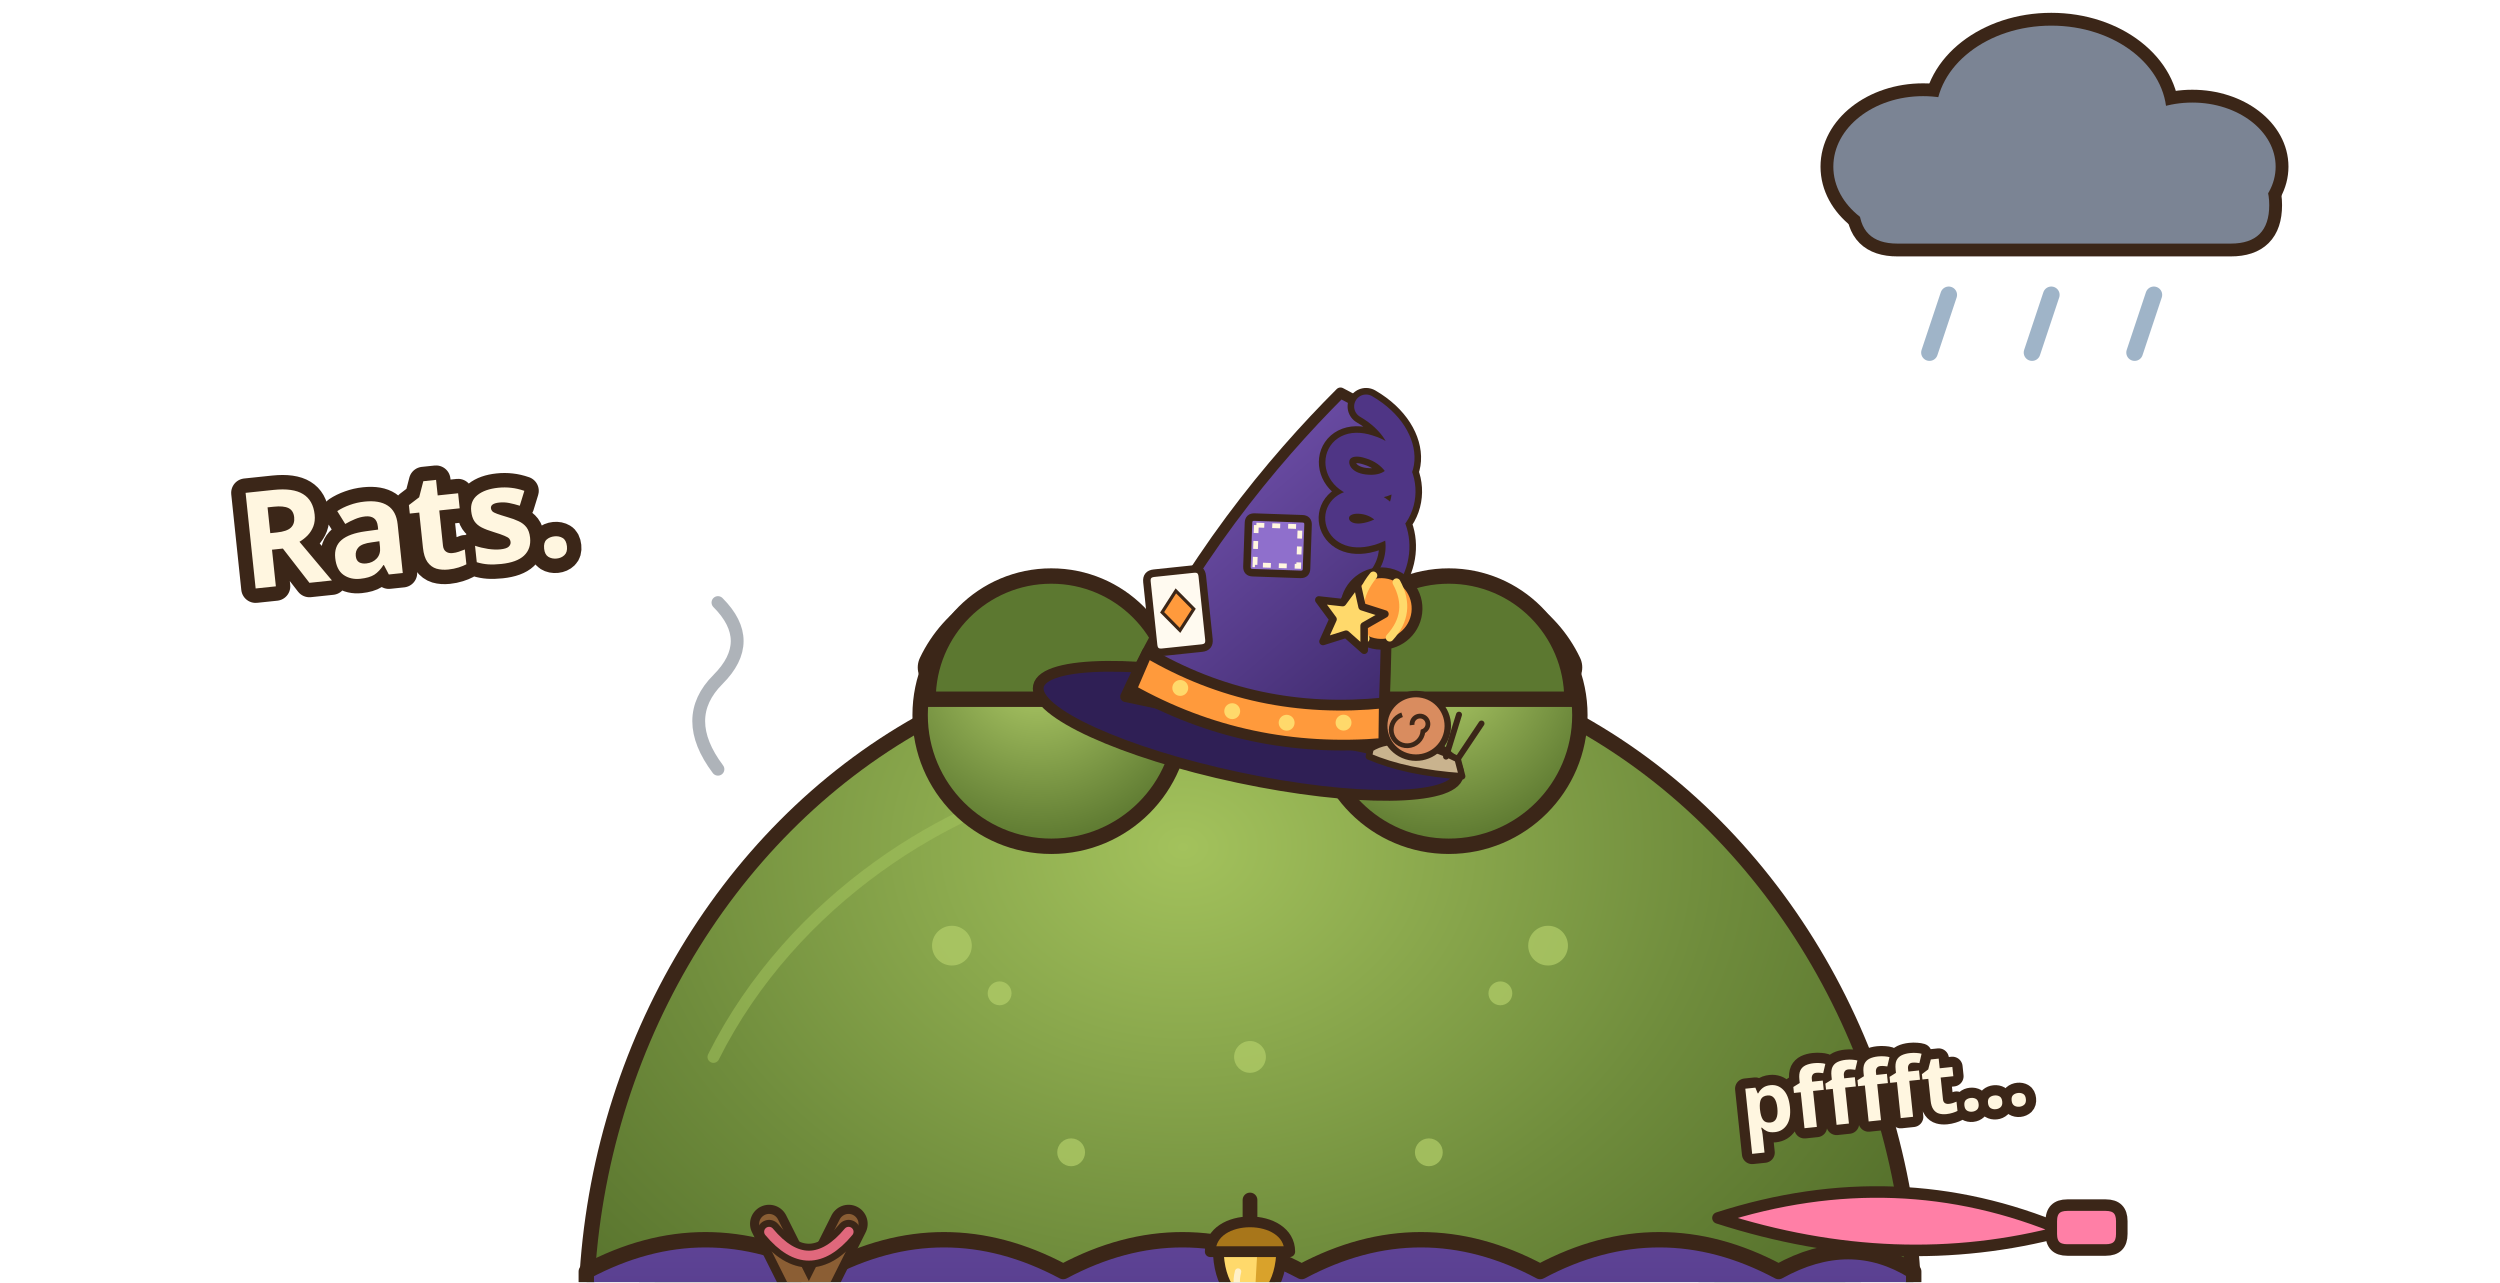
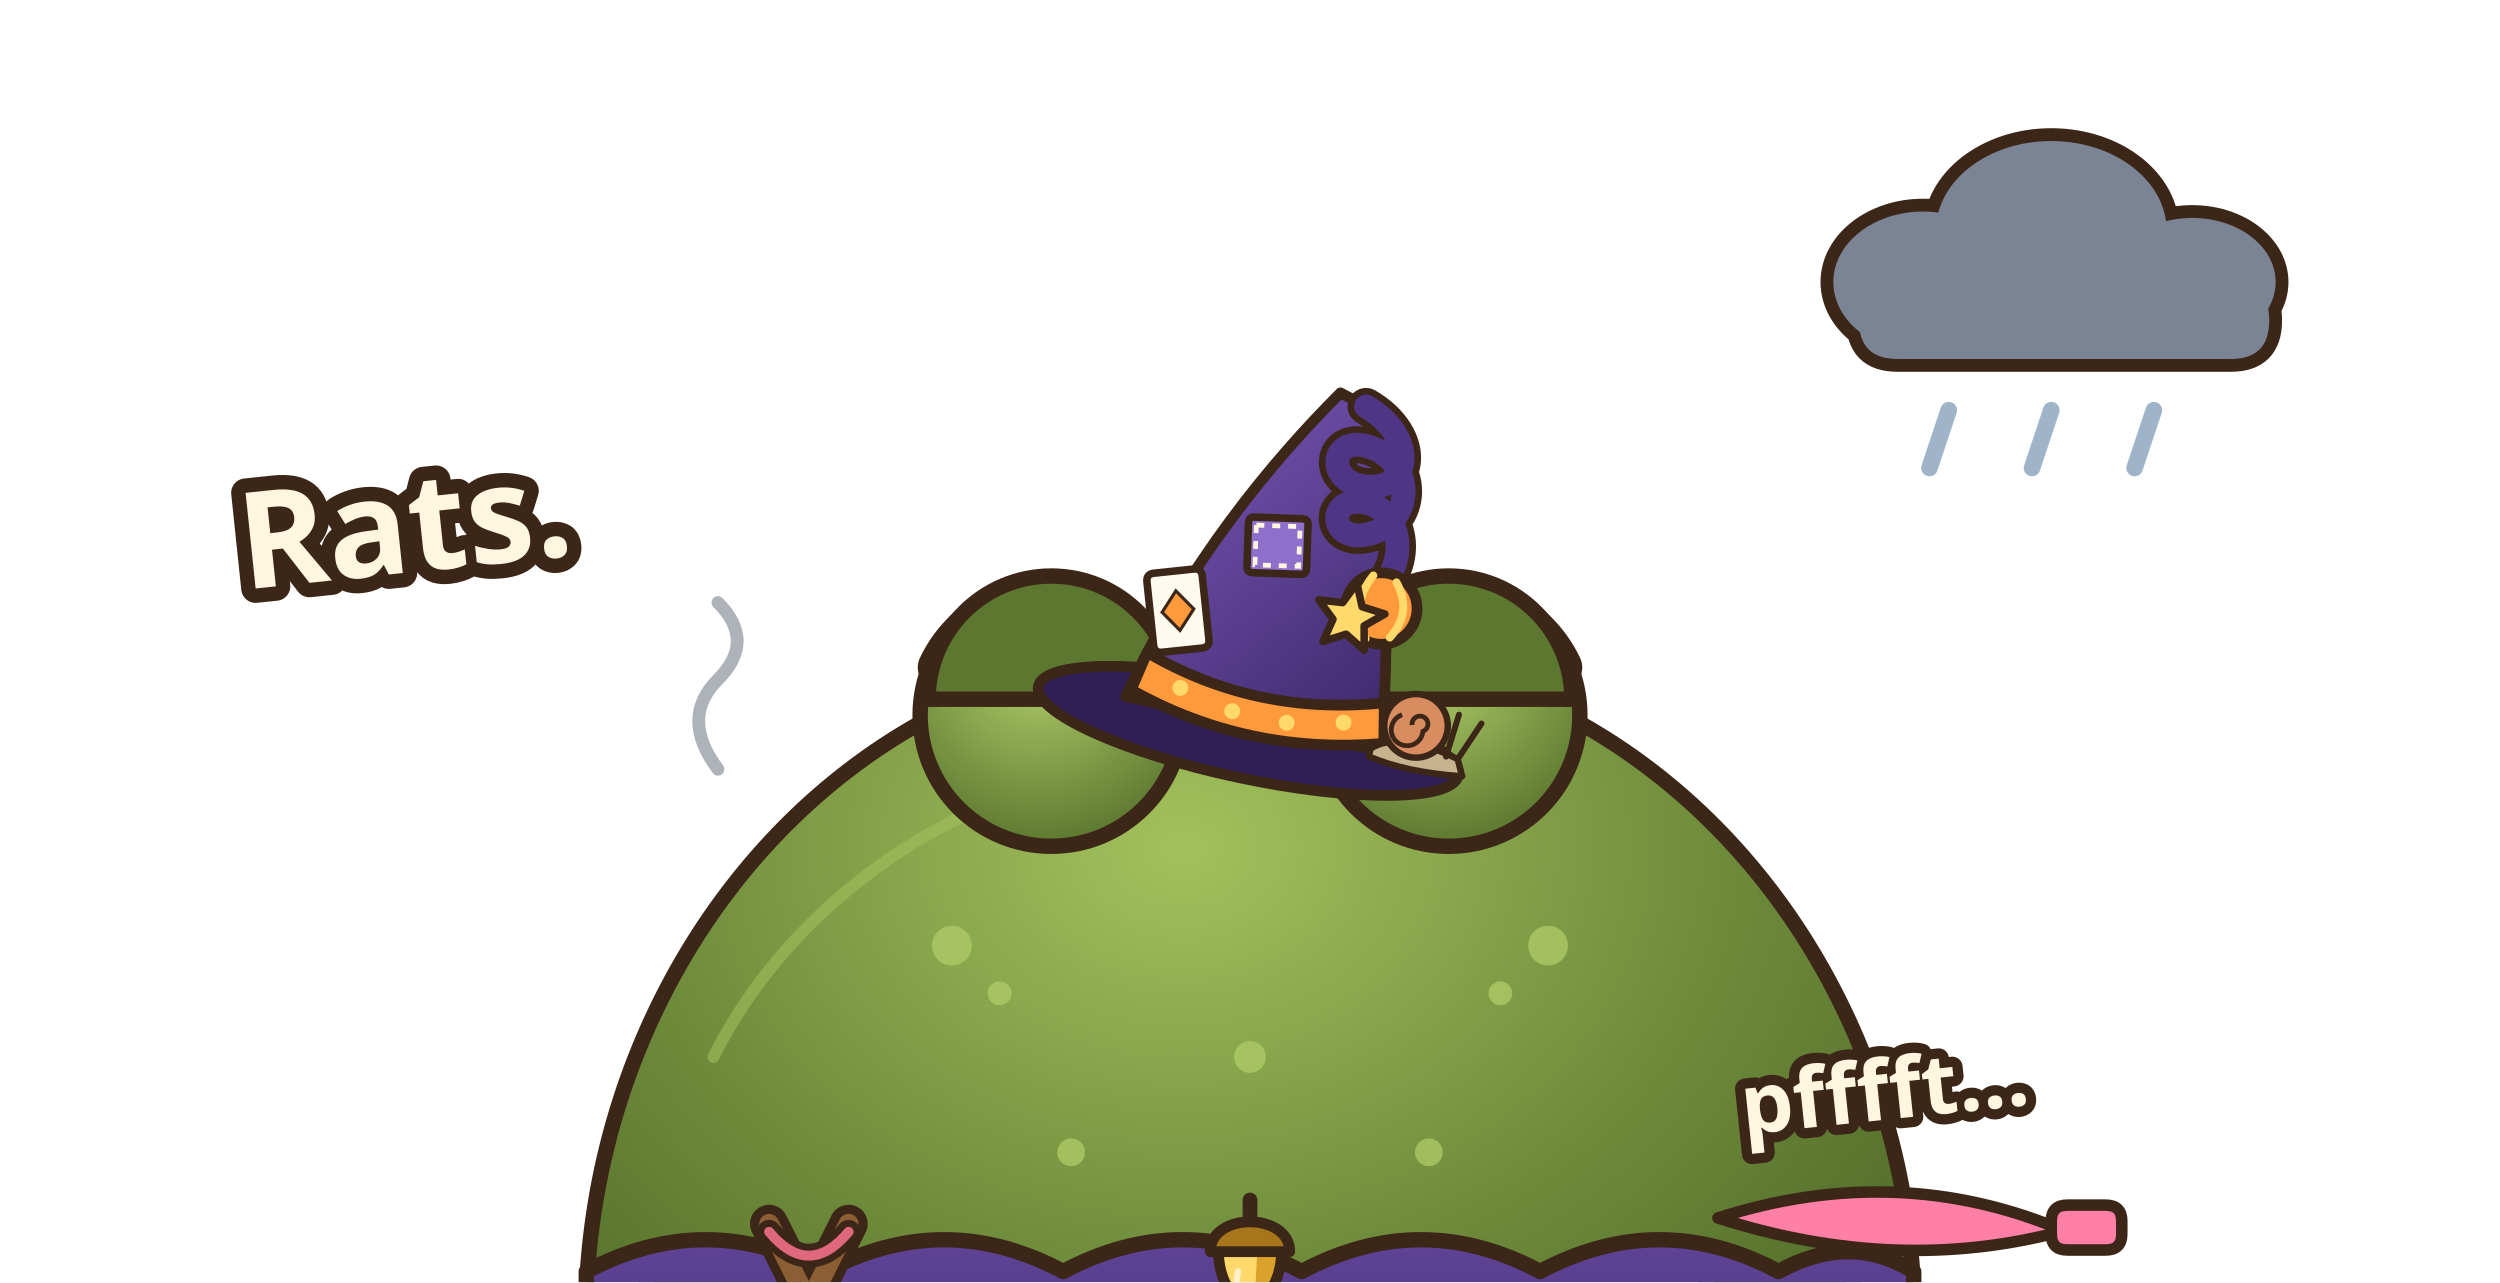
<svg xmlns="http://www.w3.org/2000/svg" style="overflow:visible" class="gsg-toad" viewBox="0 0 390 200" width="390" height="200" role="img" aria-label="Sir Croakwell sulking">
  <style>.gsg-toad .breathe{transform-box:fill-box;transform-origin:50% 100%;animation:gsg-toadBreathe 3.2s ease-in-out infinite}@keyframes gsg-toadBreathe{0%,100%{transform:scale(1)}50%{transform:scale(1.015)}}.gsg-toad .bounce{animation:gsg-toadBounce .5s ease-in-out infinite}@keyframes gsg-toadBounce{0%,100%{transform:translateY(0)}50%{transform:translateY(-9px)}}.gsg-toad .snap{transform-box:fill-box;transform-origin:0% 100%;animation:gsg-toadSnap 1.5s ease-in-out infinite}@keyframes gsg-toadSnap{0%,55%,100%{transform:scale(.55)}65%,80%{transform:scale(1)}}.gsg-toad .pulse{animation:gsg-toadPulse 1.2s ease-in-out infinite}@keyframes gsg-toadPulse{0%,100%{opacity:.55}50%{opacity:1}}.gsg-toad .twinkle{transform-box:fill-box;transform-origin:center;animation:gsg-toadTwinkle 1.6s ease-in-out infinite}@keyframes gsg-toadTwinkle{0%,100%{opacity:.35;transform:scale(.7)}50%{opacity:1;transform:scale(1.1)}}.gsg-toad .drip{animation:gsg-toadDrip 1.1s linear infinite}@keyframes gsg-toadDrip{0%{transform:translateY(-3px);opacity:0}25%{opacity:1}100%{transform:translateY(12px);opacity:0}}.gsg-toad .blink{animation:gsg-toadBlink 4s infinite}@keyframes gsg-toadBlink{0%,93%,100%{opacity:0}96%{opacity:1}}@media (prefers-reduced-motion:reduce){.gsg-toad *{animation:none!important}}</style>
  <defs>
    <radialGradient id="gsg-tb-sulk-skin" cx="45%" cy="20%" r="80%">
      <stop offset="0" stop-color="#a3c25c" />
      <stop offset="0.5" stop-color="#6f8c3c" />
      <stop offset="1" stop-color="#435d20" />
    </radialGradient>
    <radialGradient id="gsg-tb-sulk-bulge" cx="45%" cy="30%" r="70%">
      <stop offset="0" stop-color="#b3cf6a" />
      <stop offset="1" stop-color="#5c7830" />
    </radialGradient>
    <radialGradient id="gsg-tb-sulk-eye" cx="40%" cy="35%" r="70%">
      <stop offset="0" stop-color="#ffe08a" />
      <stop offset=".6" stop-color="#e8b63c" />
      <stop offset="1" stop-color="#b07a18" />
    </radialGradient>
    <linearGradient id="gsg-tb-sulk-hat" x1="0" y1="0" x2="1" y2="1">
      <stop offset="0" stop-color="#7a58b8" />
      <stop offset="1" stop-color="#3b2768" />
    </linearGradient>
    <linearGradient id="gsg-tb-sulk-cloak" x1="0" y1="0" x2="0" y2="1">
      <stop offset="0" stop-color="#5e4396" />
      <stop offset="1" stop-color="#36245e" />
    </linearGradient>
    <filter id="gsg-tb-sulk-glow" x="-50%" y="-50%" width="200%" height="200%">
      <feGaussianBlur stdDeviation="4" />
    </filter>
  </defs>
  <clipPath id="gsg-tb-sulk-band">
    <rect x="-80" y="-300" width="550" height="500" />
  </clipPath>
  <g clip-path="url(#gsg-tb-sulk-band)">
    <path d="M138.6 146.1 Q103.3 192 112 238" fill="none" stroke="#3b2618" stroke-width="24.8" stroke-linecap="round" stroke-linejoin="round" />
    <path d="M138.6 146.1 Q103.3 192 112 238" fill="none" stroke="#56712c" stroke-width="20" stroke-linecap="round" stroke-linejoin="round" />
    <path d="M138.6 146.1 Q103.3 192 112 238" fill="none" stroke="#a3c25c" stroke-width="5" stroke-linecap="round" opacity=".45" transform="translate(2 -2)" />
    <path d="M251.4 146.1 Q286.7 192 278 238" fill="none" stroke="#3b2618" stroke-width="24.8" stroke-linecap="round" stroke-linejoin="round" />
    <path d="M251.4 146.1 Q286.7 192 278 238" fill="none" stroke="#56712c" stroke-width="20" stroke-linecap="round" stroke-linejoin="round" />
    <path d="M251.4 146.1 Q286.7 192 278 238" fill="none" stroke="#a3c25c" stroke-width="5" stroke-linecap="round" opacity=".45" transform="translate(-2 -2)" />
    <g transform="translate(112 238) rotate(190) scale(0.85)">
      <clipPath id="gsg-tb-sulk-26">
        <path d="M-18 -24 Q-12 -12 -6 -30 Q0 -16 6 -30 Q12 -12 18 -24 L13 -2 L-13 -2 Z" />
      </clipPath>
      <path d="M-18 -24 Q-12 -12 -6 -30 Q0 -16 6 -30 Q12 -12 18 -24 L13 -2 L-13 -2 Z" fill="#7a9a40" />
      <path d="M-18 -24 Q-12 -12 -6 -30 Q0 -16 6 -30 Q12 -12 18 -24 L13 -2 L-13 -2 Z" fill="none" stroke="#3b2618" stroke-width="2.824" stroke-linejoin="round" stroke-linecap="round" />
      <line x1="-10" y1="-4" x2="-18" y2="-26" stroke="#3b2618" stroke-width="12.647" stroke-linecap="round" />
      <line x1="-4" y1="-8" x2="-6" y2="-32" stroke="#3b2618" stroke-width="12.647" stroke-linecap="round" />
      <line x1="4" y1="-8" x2="6" y2="-32" stroke="#3b2618" stroke-width="12.647" stroke-linecap="round" />
      <line x1="10" y1="-4" x2="18" y2="-26" stroke="#3b2618" stroke-width="12.647" stroke-linecap="round" />
      <line x1="-10" y1="-4" x2="-18" y2="-26" stroke="#5f7a32" stroke-width="7" stroke-linecap="round" />
      <line x1="-4" y1="-8" x2="-6" y2="-32" stroke="#5f7a32" stroke-width="7" stroke-linecap="round" />
      <line x1="4" y1="-8" x2="6" y2="-32" stroke="#5f7a32" stroke-width="7" stroke-linecap="round" />
      <line x1="10" y1="-4" x2="18" y2="-26" stroke="#5f7a32" stroke-width="7" stroke-linecap="round" />
      <clipPath id="gsg-tb-sulk-27">
        <path d="M-17 0 a17 12 0 1 0 34 0 a17 12 0 1 0 -34 0 Z" />
      </clipPath>
      <path d="M-17 0 a17 12 0 1 0 34 0 a17 12 0 1 0 -34 0 Z" fill="#5f7a32" />
      <path d="M-17 0 a17 12 0 1 0 34 0 a17 12 0 1 0 -34 0 Z" fill="none" stroke="#3b2618" stroke-width="2.824" stroke-linejoin="round" stroke-linecap="round" />
      <clipPath id="gsg-tb-sulk-28">
        <path d="M-23 -27 a5 5 0 1 0 10 0 a5 5 0 1 0 -10 0 Z" />
      </clipPath>
      <path d="M-23 -27 a5 5 0 1 0 10 0 a5 5 0 1 0 -10 0 Z" fill="#c9dc8a" />
      <path d="M-23 -27 a5 5 0 1 0 10 0 a5 5 0 1 0 -10 0 Z" fill="none" stroke="#3b2618" stroke-width="2.259" stroke-linejoin="round" stroke-linecap="round" />
      <clipPath id="gsg-tb-sulk-29">
        <path d="M-11 -33 a5 5 0 1 0 10 0 a5 5 0 1 0 -10 0 Z" />
      </clipPath>
      <path d="M-11 -33 a5 5 0 1 0 10 0 a5 5 0 1 0 -10 0 Z" fill="#c9dc8a" />
      <path d="M-11 -33 a5 5 0 1 0 10 0 a5 5 0 1 0 -10 0 Z" fill="none" stroke="#3b2618" stroke-width="2.259" stroke-linejoin="round" stroke-linecap="round" />
      <clipPath id="gsg-tb-sulk-30">
        <path d="M1 -33 a5 5 0 1 0 10 0 a5 5 0 1 0 -10 0 Z" />
      </clipPath>
      <path d="M1 -33 a5 5 0 1 0 10 0 a5 5 0 1 0 -10 0 Z" fill="#c9dc8a" />
      <path d="M1 -33 a5 5 0 1 0 10 0 a5 5 0 1 0 -10 0 Z" fill="none" stroke="#3b2618" stroke-width="2.259" stroke-linejoin="round" stroke-linecap="round" />
      <clipPath id="gsg-tb-sulk-31">
        <path d="M13 -27 a5 5 0 1 0 10 0 a5 5 0 1 0 -10 0 Z" />
      </clipPath>
      <path d="M13 -27 a5 5 0 1 0 10 0 a5 5 0 1 0 -10 0 Z" fill="#c9dc8a" />
      <path d="M13 -27 a5 5 0 1 0 10 0 a5 5 0 1 0 -10 0 Z" fill="none" stroke="#3b2618" stroke-width="2.259" stroke-linejoin="round" stroke-linecap="round" />
    </g>
    <g transform="translate(278 238) rotate(170) scale(-1 1) scale(0.85)">
      <clipPath id="gsg-tb-sulk-32">
        <path d="M-18 -24 Q-12 -12 -6 -30 Q0 -16 6 -30 Q12 -12 18 -24 L13 -2 L-13 -2 Z" />
      </clipPath>
      <path d="M-18 -24 Q-12 -12 -6 -30 Q0 -16 6 -30 Q12 -12 18 -24 L13 -2 L-13 -2 Z" fill="#7a9a40" />
      <path d="M-18 -24 Q-12 -12 -6 -30 Q0 -16 6 -30 Q12 -12 18 -24 L13 -2 L-13 -2 Z" fill="none" stroke="#3b2618" stroke-width="2.824" stroke-linejoin="round" stroke-linecap="round" />
      <line x1="-10" y1="-4" x2="-18" y2="-26" stroke="#3b2618" stroke-width="12.647" stroke-linecap="round" />
      <line x1="-4" y1="-8" x2="-6" y2="-32" stroke="#3b2618" stroke-width="12.647" stroke-linecap="round" />
      <line x1="4" y1="-8" x2="6" y2="-32" stroke="#3b2618" stroke-width="12.647" stroke-linecap="round" />
      <line x1="10" y1="-4" x2="18" y2="-26" stroke="#3b2618" stroke-width="12.647" stroke-linecap="round" />
      <line x1="-10" y1="-4" x2="-18" y2="-26" stroke="#5f7a32" stroke-width="7" stroke-linecap="round" />
      <line x1="-4" y1="-8" x2="-6" y2="-32" stroke="#5f7a32" stroke-width="7" stroke-linecap="round" />
      <line x1="4" y1="-8" x2="6" y2="-32" stroke="#5f7a32" stroke-width="7" stroke-linecap="round" />
      <line x1="10" y1="-4" x2="18" y2="-26" stroke="#5f7a32" stroke-width="7" stroke-linecap="round" />
      <clipPath id="gsg-tb-sulk-33">
        <path d="M-17 0 a17 12 0 1 0 34 0 a17 12 0 1 0 -34 0 Z" />
      </clipPath>
      <path d="M-17 0 a17 12 0 1 0 34 0 a17 12 0 1 0 -34 0 Z" fill="#5f7a32" />
      <path d="M-17 0 a17 12 0 1 0 34 0 a17 12 0 1 0 -34 0 Z" fill="none" stroke="#3b2618" stroke-width="2.824" stroke-linejoin="round" stroke-linecap="round" />
      <clipPath id="gsg-tb-sulk-34">
        <path d="M-23 -27 a5 5 0 1 0 10 0 a5 5 0 1 0 -10 0 Z" />
      </clipPath>
      <path d="M-23 -27 a5 5 0 1 0 10 0 a5 5 0 1 0 -10 0 Z" fill="#c9dc8a" />
      <path d="M-23 -27 a5 5 0 1 0 10 0 a5 5 0 1 0 -10 0 Z" fill="none" stroke="#3b2618" stroke-width="2.259" stroke-linejoin="round" stroke-linecap="round" />
      <clipPath id="gsg-tb-sulk-35">
        <path d="M-11 -33 a5 5 0 1 0 10 0 a5 5 0 1 0 -10 0 Z" />
      </clipPath>
      <path d="M-11 -33 a5 5 0 1 0 10 0 a5 5 0 1 0 -10 0 Z" fill="#c9dc8a" />
      <path d="M-11 -33 a5 5 0 1 0 10 0 a5 5 0 1 0 -10 0 Z" fill="none" stroke="#3b2618" stroke-width="2.259" stroke-linejoin="round" stroke-linecap="round" />
      <clipPath id="gsg-tb-sulk-36">
        <path d="M1 -33 a5 5 0 1 0 10 0 a5 5 0 1 0 -10 0 Z" />
      </clipPath>
      <path d="M1 -33 a5 5 0 1 0 10 0 a5 5 0 1 0 -10 0 Z" fill="#c9dc8a" />
      <path d="M1 -33 a5 5 0 1 0 10 0 a5 5 0 1 0 -10 0 Z" fill="none" stroke="#3b2618" stroke-width="2.259" stroke-linejoin="round" stroke-linecap="round" />
      <clipPath id="gsg-tb-sulk-37">
        <path d="M13 -27 a5 5 0 1 0 10 0 a5 5 0 1 0 -10 0 Z" />
      </clipPath>
      <path d="M13 -27 a5 5 0 1 0 10 0 a5 5 0 1 0 -10 0 Z" fill="#c9dc8a" />
      <path d="M13 -27 a5 5 0 1 0 10 0 a5 5 0 1 0 -10 0 Z" fill="none" stroke="#3b2618" stroke-width="2.259" stroke-linejoin="round" stroke-linecap="round" />
    </g>
    <g transform="translate(74.1 -234.4) scale(0.62)">
      <g transform="translate(0 4)">
        <g class="">
          <clipPath id="gsg-tb-sulk-9">
            <path d="M28 800 L28 700 C30 640 62 584 112 556 C142 540 170 534 195 534 C220 534 248 540 278 556 C328 584 360 640 362 700 L362 800 Z" />
          </clipPath>
          <path d="M28 800 L28 700 C30 640 62 584 112 556 C142 540 170 534 195 534 C220 534 248 540 278 556 C328 584 360 640 362 700 L362 800 Z" fill="url(#gsg-tb-sulk-skin)" />
          <path d="M28 800 L28 700 C30 640 62 584 112 556 C142 540 170 534 195 534 C220 534 248 540 278 556 C328 584 360 640 362 700 L362 800 Z" fill="none" stroke="#3b2618" stroke-width="3.871" stroke-linejoin="round" stroke-linecap="round" />
          <path d="M60 640 C80 600 120 576 150 570" fill="none" stroke="#a3c25c" stroke-width="3" stroke-linecap="round" opacity=".55" />
          <g fill="#b3cf6a" opacity=".7">
            <circle cx="120" cy="612" r="5" />
            <circle cx="132" cy="624" r="3" />
            <circle cx="270" cy="612" r="5" />
            <circle cx="258" cy="624" r="3" />
            <circle cx="195" cy="640" r="4" />
            <circle cx="150" cy="664" r="3.5" />
            <circle cx="240" cy="664" r="3.5" />
          </g>
          <clipPath id="gsg-tb-sulk-10">
            <path d="M112 554 a33 33 0 1 0 66 0 a33 33 0 1 0 -66 0 Z" />
          </clipPath>
          <path d="M112 554 a33 33 0 1 0 66 0 a33 33 0 1 0 -66 0 Z" fill="url(#gsg-tb-sulk-bulge)" />
          <path d="M112 554 a33 33 0 1 0 66 0 a33 33 0 1 0 -66 0 Z" fill="none" stroke="#3b2618" stroke-width="3.871" stroke-linejoin="round" stroke-linecap="round" />
          <clipPath id="gsg-tb-sulk-11">
            <path d="M212 554 a33 33 0 1 0 66 0 a33 33 0 1 0 -66 0 Z" />
          </clipPath>
          <path d="M212 554 a33 33 0 1 0 66 0 a33 33 0 1 0 -66 0 Z" fill="url(#gsg-tb-sulk-bulge)" />
          <path d="M212 554 a33 33 0 1 0 66 0 a33 33 0 1 0 -66 0 Z" fill="none" stroke="#3b2618" stroke-width="3.871" stroke-linejoin="round" stroke-linecap="round" />
          <path d="M117 542 A31 31 0 0 1 173 542" fill="none" stroke="#3b2618" stroke-width="11.2" stroke-linecap="round" stroke-linejoin="round" />
          <path d="M117 542 A31 31 0 0 1 173 542" fill="none" stroke="#ffd96b" stroke-width="5" stroke-linecap="round" stroke-linejoin="round" />
          <path d="M132 538 A20 20 0 0 1 150 532" fill="none" stroke="#fff6e0" stroke-width="2" stroke-linecap="round" />
          <path d="M217 542 A31 31 0 0 1 273 542" fill="none" stroke="#3b2618" stroke-width="11.2" stroke-linecap="round" stroke-linejoin="round" />
          <path d="M217 542 A31 31 0 0 1 273 542" fill="none" stroke="#ffd96b" stroke-width="5" stroke-linecap="round" stroke-linejoin="round" />
          <path d="M232 538 A20 20 0 0 1 250 532" fill="none" stroke="#fff6e0" stroke-width="2" stroke-linecap="round" />
          <clipPath id="gsg-tb-sulk-12">
            <path d="M114 550 A31 31 0 0 1 176 550 Z" />
          </clipPath>
          <path d="M114 550 A31 31 0 0 1 176 550 Z" fill="#5c7830" />
          <path d="M114 550 A31 31 0 0 1 176 550 Z" fill="none" stroke="#3b2618" stroke-width="3.871" stroke-linejoin="round" stroke-linecap="round" />
          <clipPath id="gsg-tb-sulk-13">
            <path d="M214 550 A31 31 0 0 1 276 550 Z" />
          </clipPath>
          <path d="M214 550 A31 31 0 0 1 276 550 Z" fill="#5c7830" />
          <path d="M214 550 A31 31 0 0 1 276 550 Z" fill="none" stroke="#3b2618" stroke-width="3.871" stroke-linejoin="round" stroke-linecap="round" />
          <g transform="translate(0 16) rotate(12 195 540)">
            <clipPath id="gsg-tb-sulk-14">
              <path d="M141 542 a54 12 0 1 0 108 0 a54 12 0 1 0 -108 0 Z" />
            </clipPath>
            <path d="M141 542 a54 12 0 1 0 108 0 a54 12 0 1 0 -108 0 Z" fill="#2f1f55" />
            <path d="M141 542 a54 12 0 1 0 108 0 a54 12 0 1 0 -108 0 Z" fill="none" stroke="#3b2618" stroke-width="2.71" stroke-linejoin="round" stroke-linecap="round" />
            <clipPath id="gsg-tb-sulk-15">
              <path d="M163 540 C171 504 187 474 200 454 L214 458 C219 488 225 514 229 540 Z" />
            </clipPath>
            <path d="M163 540 C171 504 187 474 200 454 L214 458 C219 488 225 514 229 540 Z" fill="url(#gsg-tb-sulk-hat)" />
            <path d="M163 540 C171 504 187 474 200 454 L214 458 C219 488 225 514 229 540 Z" fill="none" stroke="#3b2618" stroke-width="2.71" stroke-linejoin="round" stroke-linecap="round" />
            <g transform="rotate(85 207 456)">
              <path d="M207 456 c6 -14 20 -14 20 -2 c0 10 -12 10 -10 0 c2 -12 18 -14 22 -2 c3 9 -8 11 -8 2 c0 -10 14 -14 22 -6" fill="none" stroke="#3b2618" stroke-width="9.3" stroke-linecap="round" stroke-linejoin="round" />
              <path d="M207 456 c6 -14 20 -14 20 -2 c0 10 -12 10 -10 0 c2 -12 18 -14 22 -2 c3 9 -8 11 -8 2 c0 -10 14 -14 22 -6" fill="none" stroke="#4f3585" stroke-width="6" stroke-linecap="round" stroke-linejoin="round" />
              <clipPath id="gsg-tb-sulk-16">
                <path d="M248 446 a9 9 0 1 0 18 0 a9 9 0 1 0 -18 0 Z" />
              </clipPath>
              <path d="M248 446 a9 9 0 1 0 18 0 a9 9 0 1 0 -18 0 Z" fill="#ff9a3c" />
              <path d="M248 446 a9 9 0 1 0 18 0 a9 9 0 1 0 -18 0 Z" fill="none" stroke="#3b2618" stroke-width="2.71" stroke-linejoin="round" stroke-linecap="round" />
              <path d="M250 443 Q257 438 264 443 M249 449 Q257 454 265 449" fill="none" stroke="#ffd96b" stroke-width="2" stroke-linecap="round" />
            </g>
            <clipPath id="gsg-tb-sulk-17">
              <path d="M166 528 Q196 538 227 528 L229 538 Q196 548 164 538 Z" />
            </clipPath>
            <path d="M166 528 Q196 538 227 528 L229 538 Q196 548 164 538 Z" fill="#ff9a3c" />
            <path d="M166 528 Q196 538 227 528 L229 538 Q196 548 164 538 Z" fill="none" stroke="#3b2618" stroke-width="2.71" stroke-linejoin="round" stroke-linecap="round" />
            <circle cx="176" cy="535" r="2" fill="#ffd96b" />
            <circle cx="190" cy="538" r="2" fill="#ffd96b" />
            <circle cx="204" cy="538" r="2" fill="#ffd96b" />
            <circle cx="218" cy="535" r="2" fill="#ffd96b" />
            <g transform="rotate(-18 172 518)">
              <clipPath id="gsg-tb-sulk-18">
                <path d="M167 506 H177 Q179 506 179 508 V524 Q179 526 177 526 H167 Q165 526 165 524 V508 Q165 506 167 506 Z" />
              </clipPath>
              <path d="M167 506 H177 Q179 506 179 508 V524 Q179 526 177 526 H167 Q165 526 165 524 V508 Q165 506 167 506 Z" fill="#fffaf0" />
              <path d="M167 506 H177 Q179 506 179 508 V524 Q179 526 177 526 H167 Q165 526 165 524 V508 Q165 506 167 506 Z" fill="none" stroke="#3b2618" stroke-width="1.897" stroke-linejoin="round" stroke-linecap="round" />
              <path d="M172 511 l4 5 l-4 5 l-4 -5 Z" fill="#ff9a3c" stroke="#3b2618" stroke-width=".8" />
            </g>
            <g transform="rotate(-10 192 495)">
              <clipPath id="gsg-tb-sulk-19">
                <path d="M186.5 488 H198.5 Q200 488 200 489.5 V500.5 Q200 502 198.5 502 H186.5 Q185 502 185 500.5 V489.5 Q185 488 186.5 488 Z" />
              </clipPath>
              <path d="M186.5 488 H198.5 Q200 488 200 489.5 V500.5 Q200 502 198.5 502 H186.5 Q185 502 185 500.5 V489.5 Q185 488 186.5 488 Z" fill="#8f6fcc" />
              <path d="M186.5 488 H198.5 Q200 488 200 489.5 V500.5 Q200 502 198.5 502 H186.5 Q185 502 185 500.5 V489.5 Q185 488 186.5 488 Z" fill="none" stroke="#3b2618" stroke-width="1.897" stroke-linejoin="round" stroke-linecap="round" />
              <rect x="187" y="490" width="11" height="10" fill="none" stroke="#fff6e0" stroke-width="1.2" stroke-dasharray="2 2" />
            </g>
            <clipPath id="gsg-tb-sulk-20">
              <path d="M214 500 l2.5 5.5 l6 0.6 l-4.5 4 l1.3 6 l-5.3 -3 l-5.3 3 l1.3 -6 l-4.5 -4 l6 -0.6 Z" />
            </clipPath>
            <path d="M214 500 l2.5 5.5 l6 0.6 l-4.5 4 l1.3 6 l-5.3 -3 l-5.3 3 l1.3 -6 l-4.5 -4 l6 -0.6 Z" fill="#ffd96b" />
            <path d="M214 500 l2.5 5.5 l6 0.6 l-4.5 4 l1.3 6 l-5.3 -3 l-5.3 3 l1.3 -6 l-4.5 -4 l6 -0.6 Z" fill="none" stroke="#3b2618" stroke-width="1.897" stroke-linejoin="round" stroke-linecap="round" />
            <clipPath id="gsg-tb-sulk-21">
              <path d="M226 540 Q232 534 248 538 L250 542 Q236 544 226 542 Z" />
            </clipPath>
            <path d="M226 540 Q232 534 248 538 L250 542 Q236 544 226 542 Z" fill="#c9b38e" />
            <path d="M226 540 Q232 534 248 538 L250 542 Q236 544 226 542 Z" fill="none" stroke="#3b2618" stroke-width="1.626" stroke-linejoin="round" stroke-linecap="round" />
            <path d="M248 538 L252 528 M245 538 L246 527" stroke="#3b2618" stroke-width="1.5" stroke-linecap="round" />
            <clipPath id="gsg-tb-sulk-22">
              <path d="M228 532 a8 8 0 1 0 16 0 a8 8 0 1 0 -16 0 Z" />
            </clipPath>
            <path d="M228 532 a8 8 0 1 0 16 0 a8 8 0 1 0 -16 0 Z" fill="#d98c5f" />
            <path d="M228 532 a8 8 0 1 0 16 0 a8 8 0 1 0 -16 0 Z" fill="none" stroke="#3b2618" stroke-width="1.626" stroke-linejoin="round" stroke-linecap="round" />
            <path d="M236 532 m-1 0 a2 2 0 1 1 3 1 a4 4 0 1 1 -6 -3" fill="none" stroke="#3b2618" stroke-width="1.2" />
          </g>
          <clipPath id="gsg-tb-sulk-23">
            <path d="M28 800 L28 694 Q58 678 88 694 Q118 678 148 694 Q178 678 208 694 Q238 678 268 694 Q298 678 328 694 Q346 684 362 694 L362 800 Z" />
          </clipPath>
          <path d="M28 800 L28 694 Q58 678 88 694 Q118 678 148 694 Q178 678 208 694 Q238 678 268 694 Q298 678 328 694 Q346 684 362 694 L362 800 Z" fill="url(#gsg-tb-sulk-cloak)" />
          <path d="M28 800 L28 694 Q58 678 88 694 Q118 678 148 694 Q178 678 208 694 Q238 678 268 694 Q298 678 328 694 Q346 684 362 694 L362 800 Z" fill="none" stroke="#3b2618" stroke-width="3.871" stroke-linejoin="round" stroke-linecap="round" />
          <clipPath id="gsg-tb-sulk-24">
            <path d="M187 688 C187 698 192 702 195 702 C198 702 203 698 203 688 Z" />
          </clipPath>
          <path d="M187 688 C187 698 192 702 195 702 C198 702 203 698 203 688 Z" fill="#ffd96b" />
          <g clip-path="url(#gsg-tb-sulk-24)">
            <path d="M197 686 H205 V704 H196 Z" fill="#d9a22b" />
          </g>
          <path d="M187 688 C187 698 192 702 195 702 C198 702 203 698 203 688 Z" fill="none" stroke="#3b2618" stroke-width="2.71" stroke-linejoin="round" stroke-linecap="round" />
          <clipPath id="gsg-tb-sulk-25">
            <path d="M185 689 C185 679 205 679 205 689 Z" />
          </clipPath>
          <path d="M185 689 C185 679 205 679 205 689 Z" fill="#a8761a" />
          <path d="M185 689 C185 679 205 679 205 689 Z" fill="none" stroke="#3b2618" stroke-width="2.71" stroke-linejoin="round" stroke-linecap="round" />
          <path d="M195 680 V676" stroke="#3b2618" stroke-width="3.71" stroke-linecap="round" />
          <path d="M192 694 Q191 698 193 699" fill="none" stroke="#fff6e0" stroke-width="1.6" stroke-linecap="round" opacity=".8" />
          <clipPath id="gsg-tb-sulk-3">
            <path d="M58 700 l6 8 l-6 8 l-6 -8 Z" />
          </clipPath>
          <path d="M58 700 l6 8 l-6 8 l-6 -8 Z" fill="#ff9a3c" />
          <path d="M58 700 l6 8 l-6 8 l-6 -8 Z" fill="none" stroke="#3b2618" stroke-width="2.129" stroke-linejoin="round" stroke-linecap="round" />
          <clipPath id="gsg-tb-sulk-4">
            <path d="M118 700 l6 8 l-6 8 l-6 -8 Z" />
          </clipPath>
          <path d="M118 700 l6 8 l-6 8 l-6 -8 Z" fill="#ff9a3c" />
          <path d="M118 700 l6 8 l-6 8 l-6 -8 Z" fill="none" stroke="#3b2618" stroke-width="2.129" stroke-linejoin="round" stroke-linecap="round" />
          <clipPath id="gsg-tb-sulk-5">
            <path d="M150 704 l5 8 l-5 8 l-5 -8 Z" />
          </clipPath>
          <path d="M150 704 l5 8 l-5 8 l-5 -8 Z" fill="#ff9a3c" />
          <path d="M150 704 l5 8 l-5 8 l-5 -8 Z" fill="none" stroke="#3b2618" stroke-width="2.129" stroke-linejoin="round" stroke-linecap="round" />
          <clipPath id="gsg-tb-sulk-6">
            <path d="M240 704 l5 8 l-5 8 l-5 -8 Z" />
          </clipPath>
          <path d="M240 704 l5 8 l-5 8 l-5 -8 Z" fill="#ff9a3c" />
          <path d="M240 704 l5 8 l-5 8 l-5 -8 Z" fill="none" stroke="#3b2618" stroke-width="2.129" stroke-linejoin="round" stroke-linecap="round" />
          <clipPath id="gsg-tb-sulk-7">
            <path d="M272 700 l6 8 l-6 8 l-6 -8 Z" />
          </clipPath>
          <path d="M272 700 l6 8 l-6 8 l-6 -8 Z" fill="#ff9a3c" />
          <path d="M272 700 l6 8 l-6 8 l-6 -8 Z" fill="none" stroke="#3b2618" stroke-width="2.129" stroke-linejoin="round" stroke-linecap="round" />
          <clipPath id="gsg-tb-sulk-8">
            <path d="M332 700 l6 8 l-6 8 l-6 -8 Z" />
          </clipPath>
          <path d="M332 700 l6 8 l-6 8 l-6 -8 Z" fill="#ff9a3c" />
          <path d="M332 700 l6 8 l-6 8 l-6 -8 Z" fill="none" stroke="#3b2618" stroke-width="2.129" stroke-linejoin="round" stroke-linecap="round" />
          <path d="M84 724 L84 702 M84 702 L74 682 M84 702 L94 682" fill="none" stroke="#3b2618" stroke-width="9.6" stroke-linecap="round" stroke-linejoin="round" />
          <path d="M84 724 L84 702 M84 702 L74 682 M84 702 L94 682" fill="none" stroke="#8b5e34" stroke-width="5" stroke-linecap="round" stroke-linejoin="round" />
          <path d="M74 684 Q84 696 94 684" fill="none" stroke="#3b2618" stroke-width="6" stroke-linecap="round" stroke-linejoin="round" />
          <path d="M74 684 Q84 696 94 684" fill="none" stroke="#e0687c" stroke-width="2.5" stroke-linecap="round" stroke-linejoin="round" />
        </g>
      </g>
    </g>
    <g>
-       <path d="M286 26 a14 11 0 1 0 28 0 a14 11 0 1 0 -28 0 Z" fill="#3b2618" stroke="#3b2618" stroke-width="4" stroke-linejoin="round" />
-       <path d="M302 18 a18 14 0 1 0 36 0 a18 14 0 1 0 -36 0 Z" fill="#3b2618" stroke="#3b2618" stroke-width="4" stroke-linejoin="round" />
-       <path d="M329 26 a13 10 0 1 0 26 0 a13 10 0 1 0 -26 0 Z" fill="#3b2618" stroke="#3b2618" stroke-width="4" stroke-linejoin="round" />
-       <path d="M296 26 H348 Q354 26 354 32 V32 Q354 38 348 38 H296 Q290 38 290 32 V32 Q290 26 296 26 Z" fill="#3b2618" stroke="#3b2618" stroke-width="4" stroke-linejoin="round" />
-       <path d="M286 26 a14 11 0 1 0 28 0 a14 11 0 1 0 -28 0 Z" fill="#7b8494" />
-       <path d="M302 18 a18 14 0 1 0 36 0 a18 14 0 1 0 -36 0 Z" fill="#7b8494" />
-       <path d="M329 26 a13 10 0 1 0 26 0 a13 10 0 1 0 -26 0 Z" fill="#7b8494" />
-       <path d="M296 26 H348 Q354 26 354 32 V32 Q354 38 348 38 H296 Q290 38 290 32 V32 Q290 26 296 26 Z" fill="#7b8494" />
-       <path class="drip" style="animation-delay:0s" d="M304 46 l-3 9" stroke="#9fb4c8" stroke-width="2.6" stroke-linecap="round" />
-       <path class="drip" style="animation-delay:0.35s" d="M320 46 l-3 9" stroke="#9fb4c8" stroke-width="2.6" stroke-linecap="round" />
-       <path class="drip" style="animation-delay:0.7s" d="M336 46 l-3 9" stroke="#9fb4c8" stroke-width="2.6" stroke-linecap="round" />
+       <path d="M286 44 a14 11 0 1 0 28 0 a14 11 0 1 0 -28 0 Z" fill="#3b2618" stroke="#3b2618" stroke-width="4" stroke-linejoin="round" />
+       <path d="M302 36 a18 14 0 1 0 36 0 a18 14 0 1 0 -36 0 Z" fill="#3b2618" stroke="#3b2618" stroke-width="4" stroke-linejoin="round" />
+       <path d="M329 44 a13 10 0 1 0 26 0 a13 10 0 1 0 -26 0 Z" fill="#3b2618" stroke="#3b2618" stroke-width="4" stroke-linejoin="round" />
+       <path d="M296 44 H348 Q354 44 354 50 V50 Q354 56 348 56 H296 Q290 56 290 50 V50 Q290 44 296 44 Z" fill="#3b2618" stroke="#3b2618" stroke-width="4" stroke-linejoin="round" />
+       <path d="M286 44 a14 11 0 1 0 28 0 a14 11 0 1 0 -28 0 Z" fill="#7b8494" />
+       <path d="M302 36 a18 14 0 1 0 36 0 a18 14 0 1 0 -36 0 Z" fill="#7b8494" />
+       <path d="M329 44 a13 10 0 1 0 26 0 a13 10 0 1 0 -26 0 Z" fill="#7b8494" />
+       <path d="M296 44 H348 Q354 44 354 50 V50 Q354 56 348 56 H296 Q290 56 290 50 V50 Q290 44 296 44 Z" fill="#7b8494" />
+       <path class="drip" style="animation-delay:0s" d="M304 64 l-3 9" stroke="#9fb4c8" stroke-width="2.6" stroke-linecap="round" />
+       <path class="drip" style="animation-delay:0.35s" d="M320 64 l-3 9" stroke="#9fb4c8" stroke-width="2.6" stroke-linecap="round" />
+       <path class="drip" style="animation-delay:0.7s" d="M336 64 l-3 9" stroke="#9fb4c8" stroke-width="2.6" stroke-linecap="round" />
      <text x="38" y="92" transform="rotate(-6 38 92)" font-family="Grandstander, 'Nunito', system-ui, sans-serif" font-size="21" font-weight="800" fill="#fff6e0" stroke="#3b2618" stroke-width="4.5" paint-order="stroke" stroke-linejoin="round">Rats.</text>
      <clipPath id="gsg-tb-sulk-1">
        <path d="M268 190 Q296 181 322 192 Q296 199 268 190 Z" />
      </clipPath>
      <path d="M268 190 Q296 181 322 192 Q296 199 268 190 Z" fill="#ff7fa6" />
      <path d="M268 190 Q296 181 322 192 Q296 199 268 190 Z" fill="none" stroke="#3b2618" stroke-width="1.8" stroke-linejoin="round" stroke-linecap="round" />
      <clipPath id="gsg-tb-sulk-2">
        <path d="M322.5 188 H328.5 Q331 188 331 190.5 V192.5 Q331 195 328.5 195 H322.5 Q320 195 320 192.5 V190.5 Q320 188 322.5 188 Z" />
      </clipPath>
      <path d="M322.5 188 H328.5 Q331 188 331 190.5 V192.5 Q331 195 328.5 195 H322.5 Q320 195 320 192.5 V190.5 Q320 188 322.5 188 Z" fill="#ff7fa6" />
      <path d="M322.5 188 H328.5 Q331 188 331 190.5 V192.5 Q331 195 328.5 195 H322.5 Q320 195 320 192.5 V190.5 Q320 188 322.5 188 Z" fill="none" stroke="#3b2618" stroke-width="1.8" stroke-linejoin="round" stroke-linecap="round" />
      <text x="272" y="177" transform="rotate(-6 272 177)" font-family="Grandstander, 'Nunito', system-ui, sans-serif" font-size="13" font-weight="800" fill="#fff6e0" stroke="#3b2618" stroke-width="3.2" paint-order="stroke" stroke-linejoin="round">pfffft...</text>
      <path d="M112 120 q-6 -8 0 -14 q6 -6 0 -12" fill="none" stroke="#9aa0a8" stroke-width="2" stroke-linecap="round" opacity=".8" />
    </g>
  </g>
</svg>
